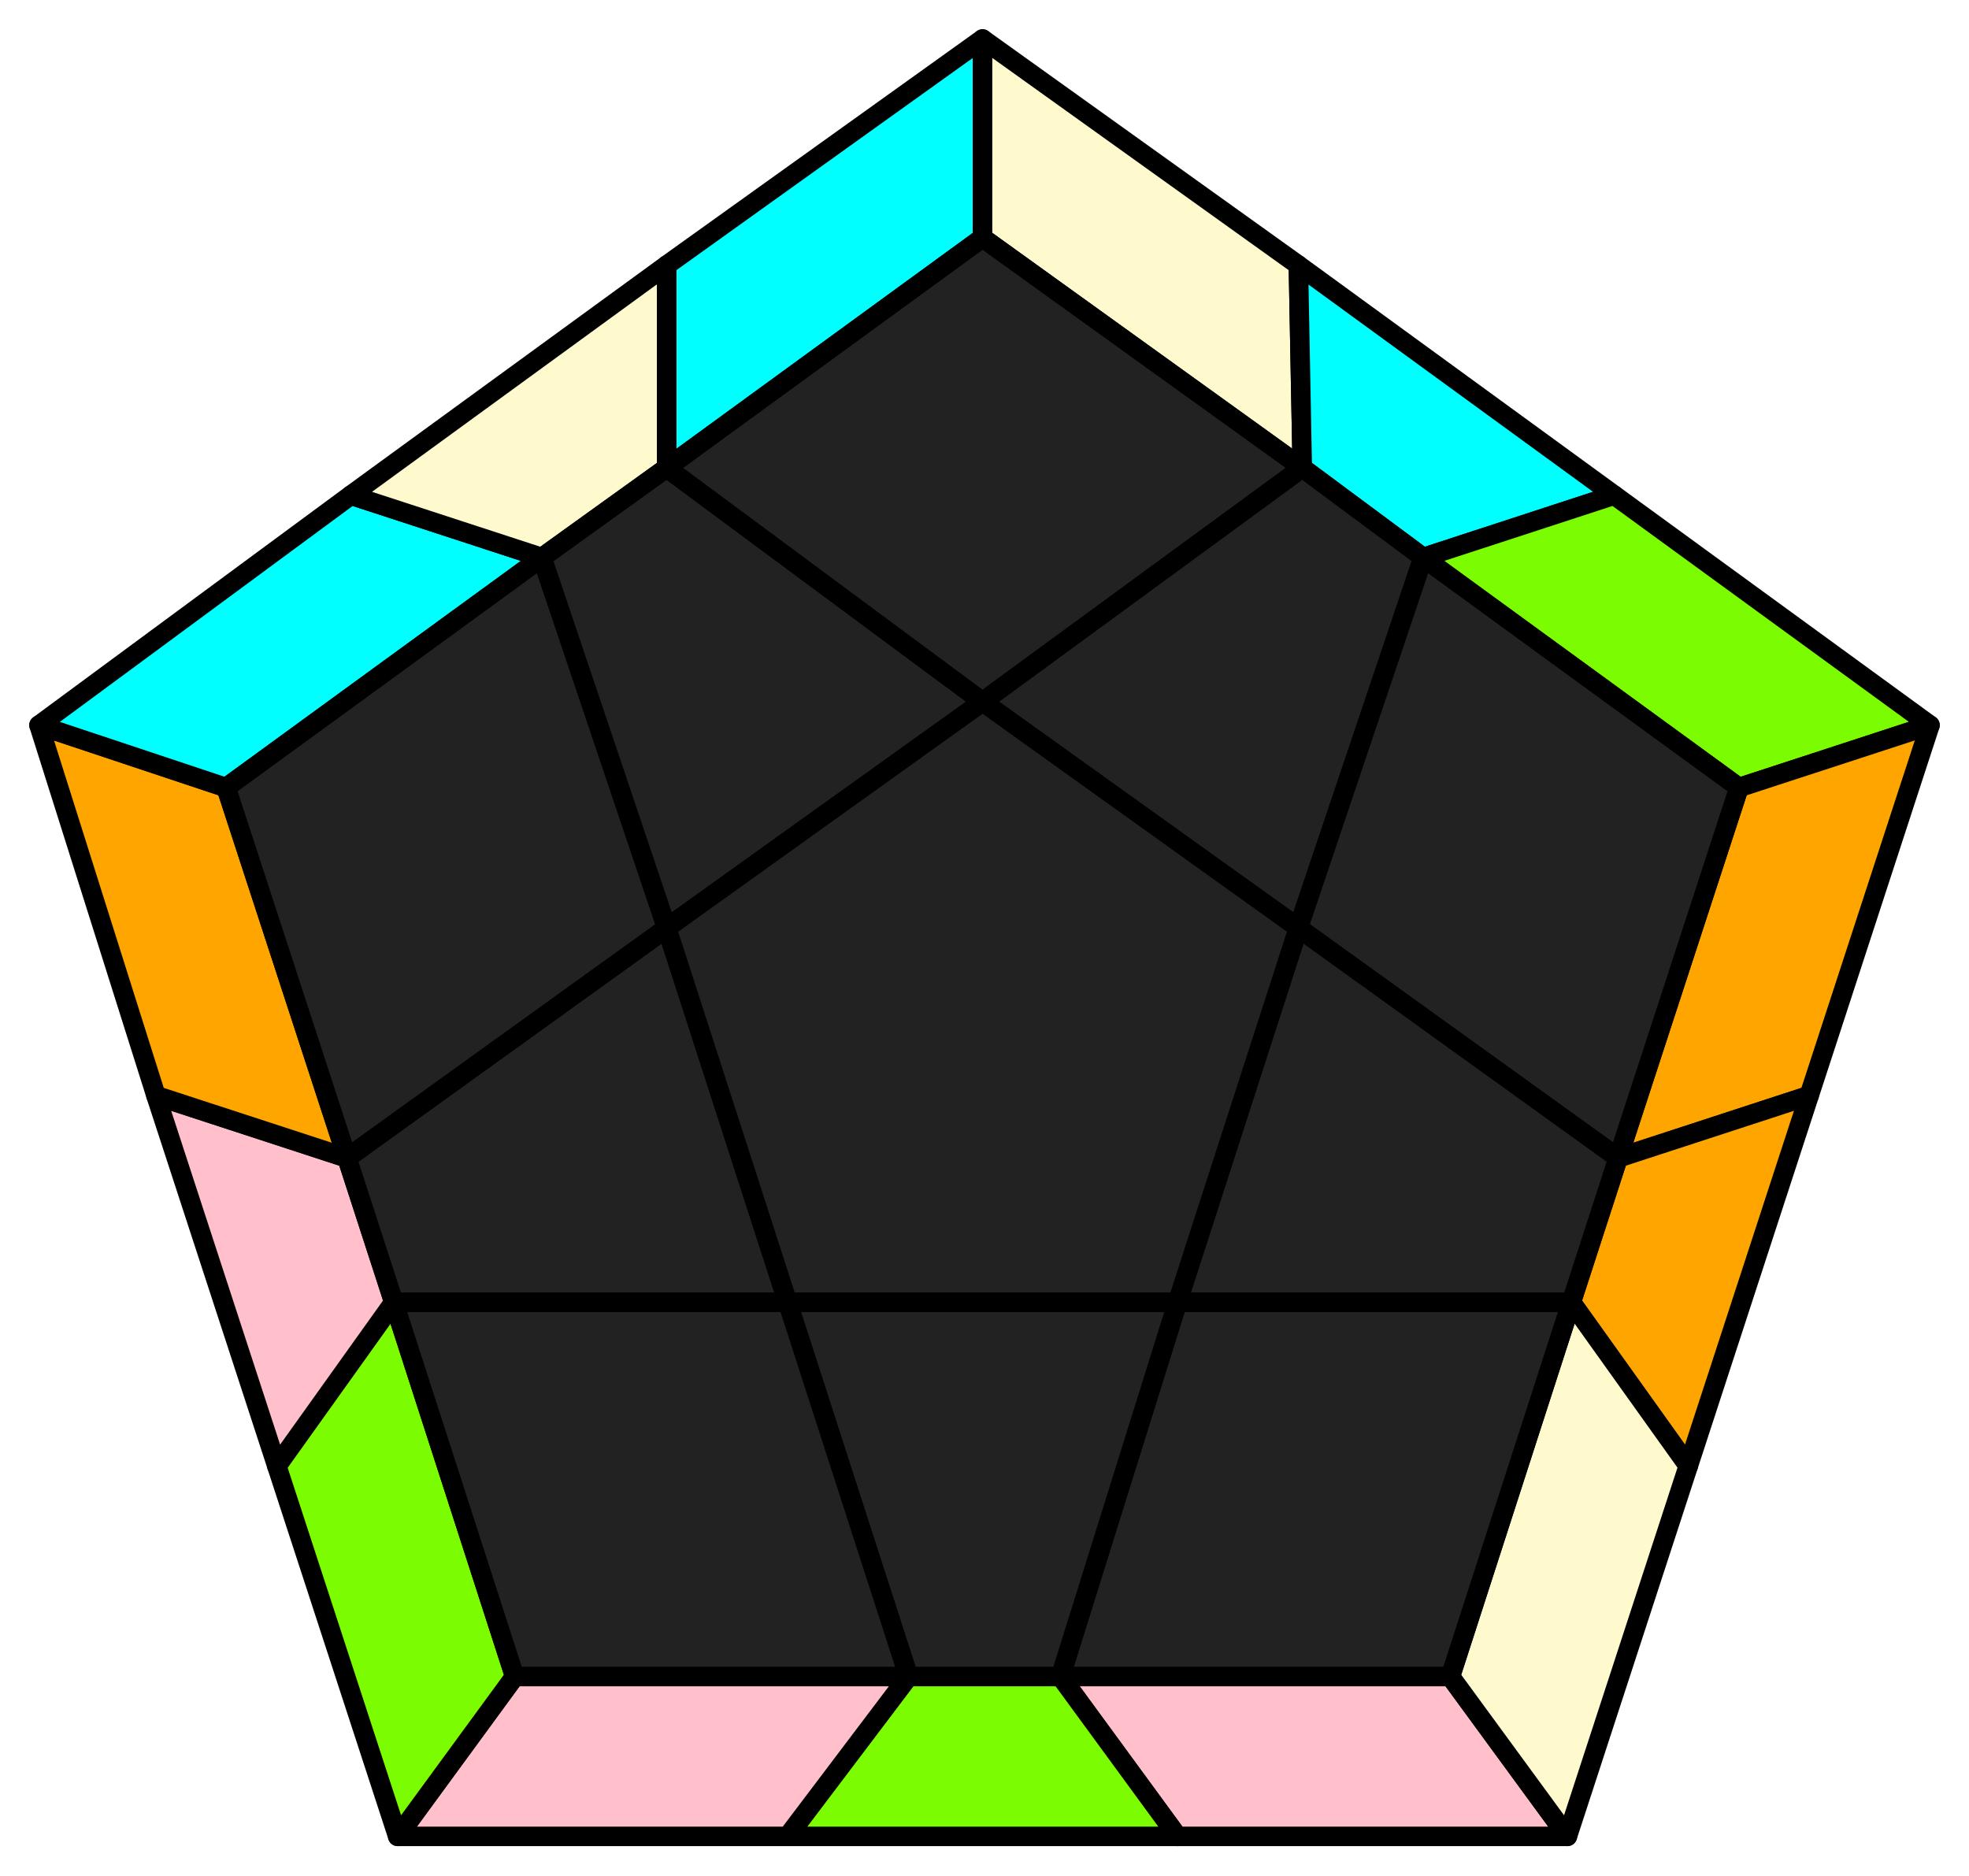
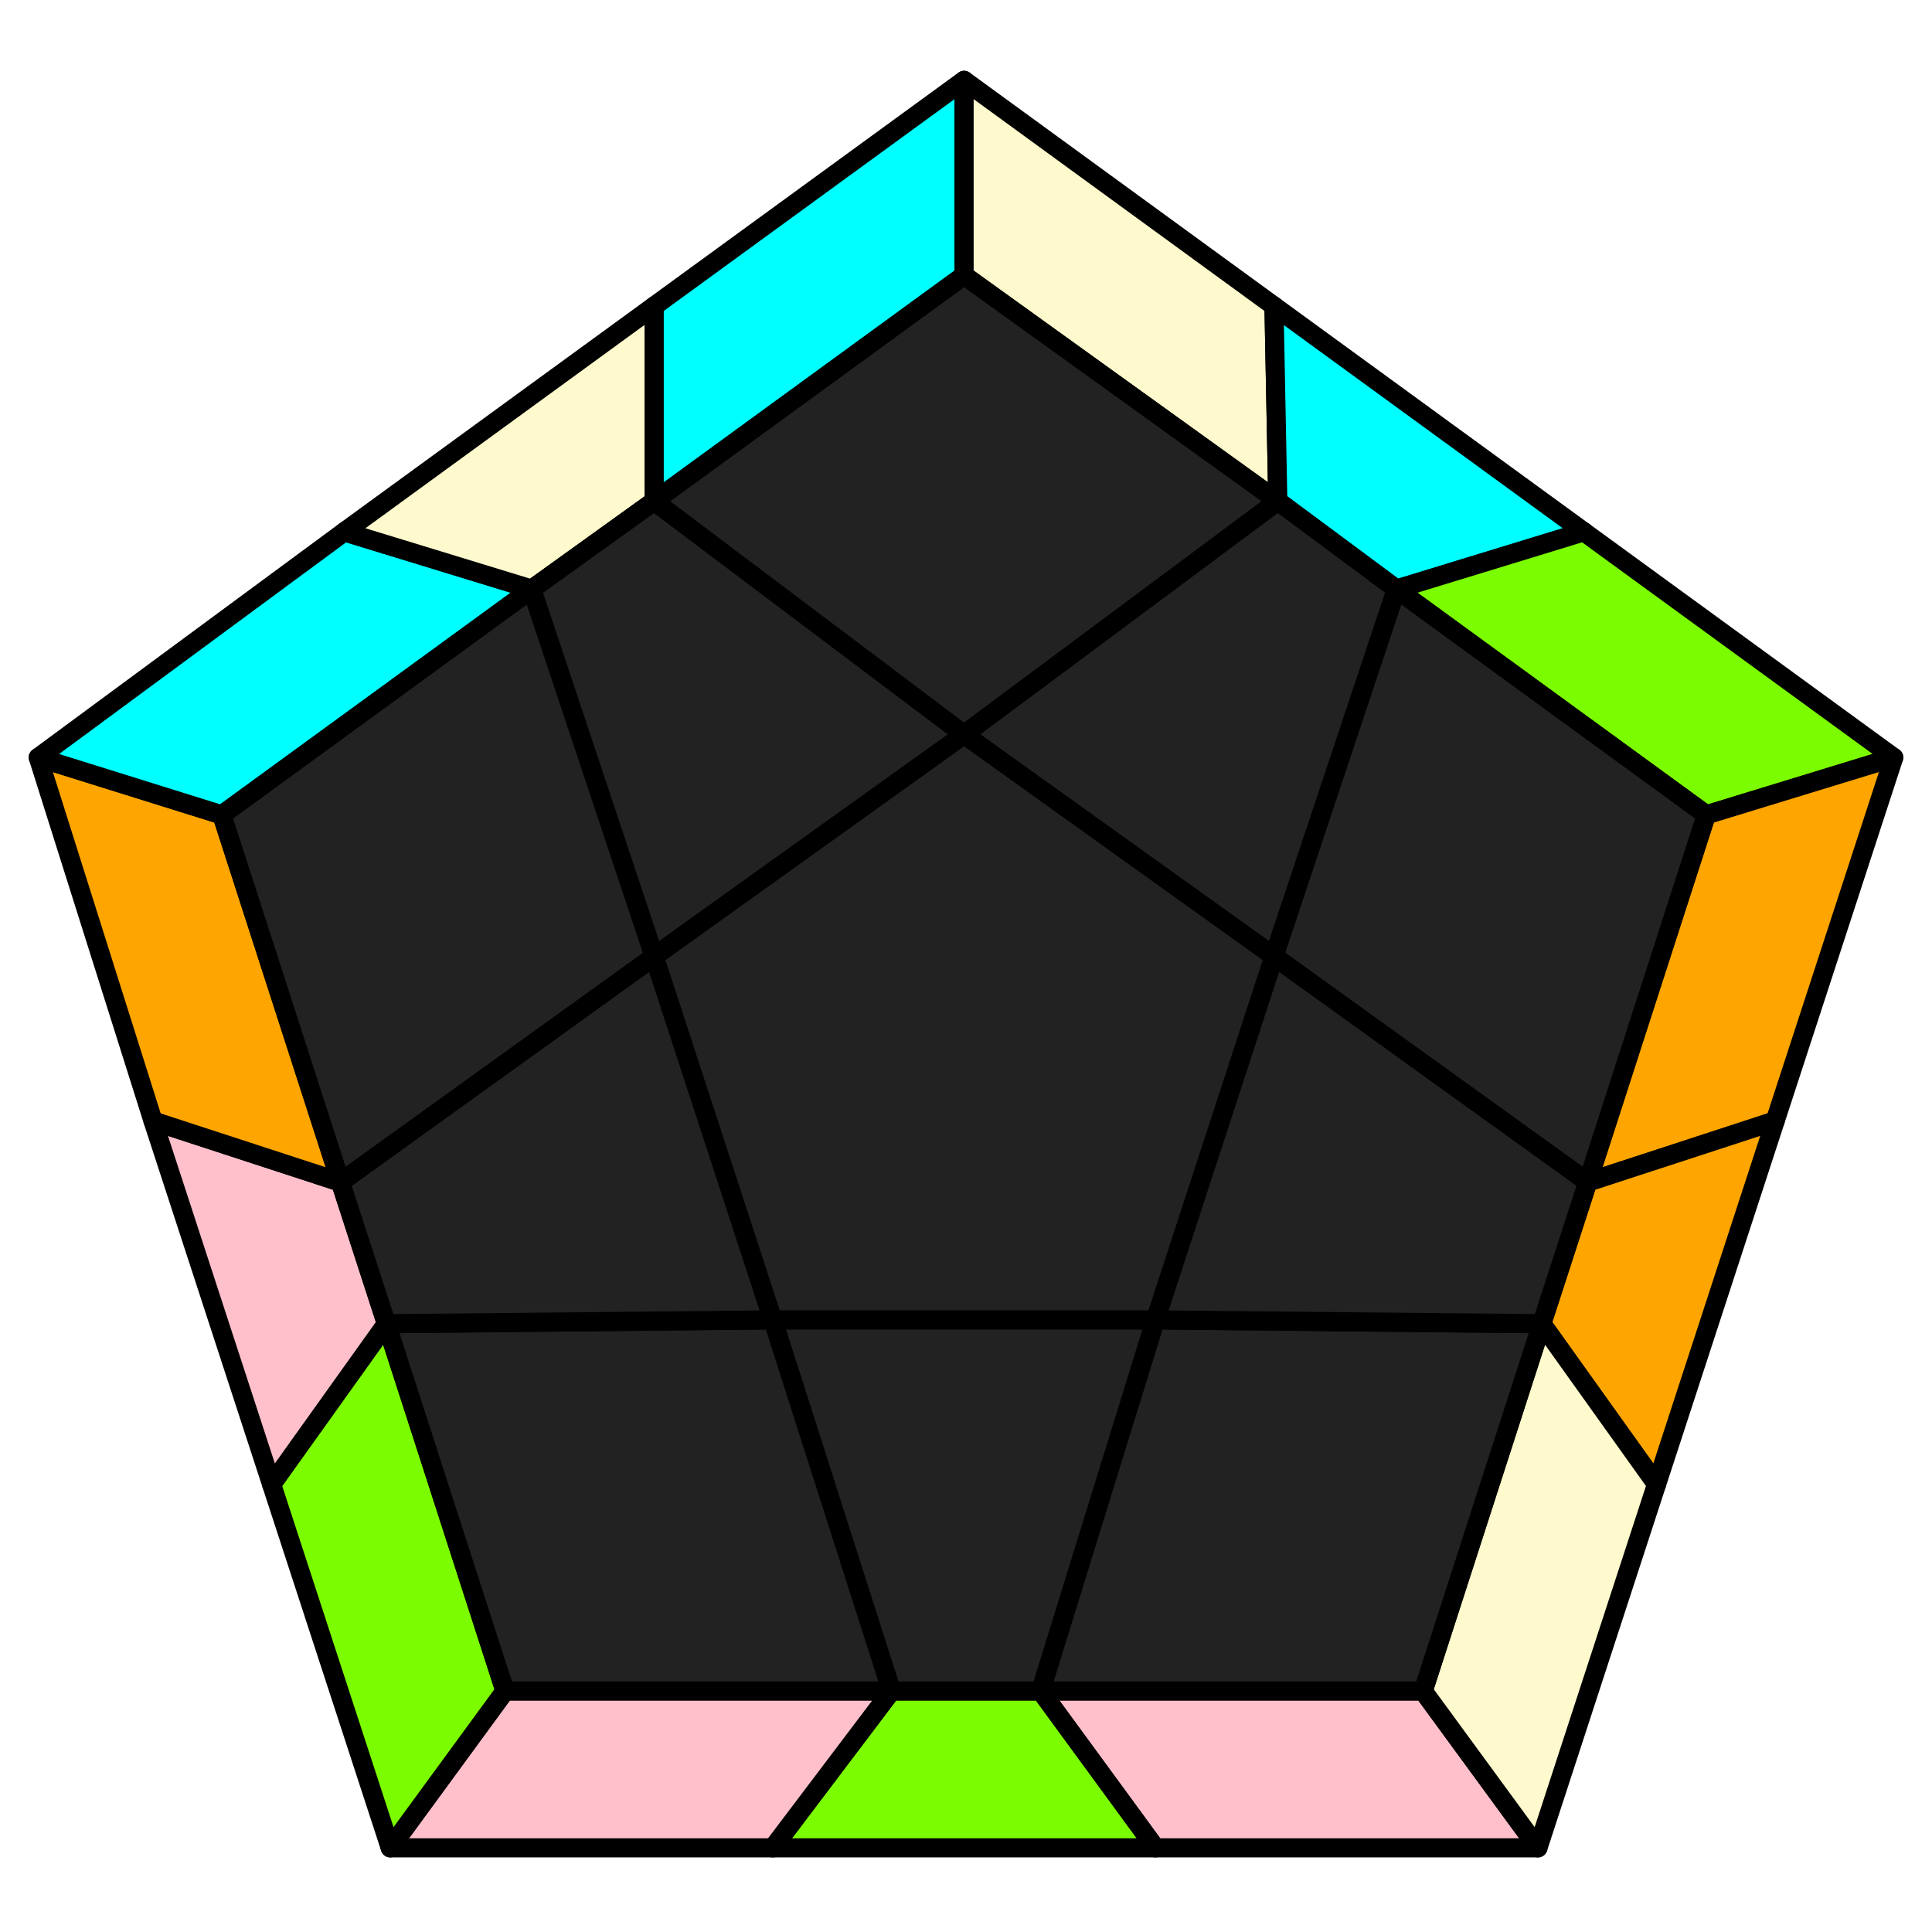
- <svg xmlns="http://www.w3.org/2000/svg" id="38" width="505" height="481">
+ <svg xmlns="http://www.w3.org/2000/svg" id="38" viewBox="0 0 505 505">
  <style>
polygon { stroke: black; stroke-width: 5px; stroke-linejoin: round;}
.green {fill: #7cfc00;}
.orange {fill: #ffa500;}
.blue {fill: #00ffff;}
.beige {fill: #fffacd;}
.pink {fill: #ffc0cb;}
.grey {fill: #222;}
</style>
-   <polygon class="pink" points="402 471 302 471 272 430 372 430" />
-   <polygon class="green" points="302 471 202 471 233 430 272 430" />
-   <polygon class="pink" points="202 471 102 471 132 430 233 430" />
-   <polygon class="green" points="102 471 71 376 101 334 132 430" />
-   <polygon class="pink" points="71 376 40 281 89 297 101 334" />
-   <polygon class="orange" points="40 281 10 186 58 202 89 297" />
-   <polygon class="blue" points="10 186 90 127 139 143 58 202" />
-   <polygon class="beige" points="90 127 171 68 171 120 139 143" />
-   <polygon class="blue" points="171 68 252 10 252 61 171 120" />
-   <polygon class="beige" points="252 10 333 68 334 120 252 61" />
-   <polygon class="blue" points="333 68 414 127 365 143 334 120" />
-   <polygon class="green" points="414 127 495 186 446 202 365 143" />
-   <polygon class="orange" points="495 186 464 281 415 297 446 202" />
-   <polygon class="orange" points="464 281 433 376 403 334 415 297" />
-   <polygon class="beige" points="433 376 402 471 372 430 403 334" />
-   <polygon class="grey" points="372 430 272 430 302 334 403 334" />
-   <polygon class="grey" points="272 430 233 430 202 334 302 334" />
-   <polygon class="grey" points="132 430 101 334 202 334 233 430" />
-   <polygon class="grey" points="101 334 89 297 171 238 202 334" />
-   <polygon class="grey" points="58 202 139 143 171 238 89 297" />
-   <polygon class="grey" points="139 143 171 120 252 180 171 238" />
-   <polygon class="grey" points="252 61 334 120 252 180 171 120" />
-   <polygon class="grey" points="334 120 365 143 333 238 252 180" />
-   <polygon class="grey" points="446 202 415 297 333 238 365 143" />
-   <polygon class="grey" points="415 297 403 334 302 334 333 238" />
-   <polygon class="grey" points="302 334 202 334 171 238 252 180 333 238" />
+   <polygon class="pink" points="402 483 302 483 272 442 372 442" />
+   <polygon class="green" points="302 483 202 483 233 442 272 442" />
+   <polygon class="pink" points="202 483 102 483 132 442 233 442" />
+   <polygon class="green" points="102 483 71 388 101 346 132 442" />
+   <polygon class="pink" points="71 388 40 293 89 309 101 346" />
+   <polygon class="orange" points="40 293 10 198 58 213 89 309" />
+   <polygon class="blue" points="10 198 90 139 139 154 58 213" />
+   <polygon class="beige" points="90 139 171 80 171 131 139 154" />
+   <polygon class="blue" points="171 80 252 21 252 72 171 131" />
+   <polygon class="beige" points="252 21 333 80 334 131 252 72" />
+   <polygon class="blue" points="333 80 414 139 365 154 334 131" />
+   <polygon class="green" points="414 139 495 198 446 213 365 154" />
+   <polygon class="orange" points="495 198 464 293 415 309 446 213" />
+   <polygon class="orange" points="464 293 433 388 403 346 415 309" />
+   <polygon class="beige" points="433 388 402 483 372 442 403 346" />
+   <polygon class="grey" points="372 442 272 442 302 345 403 346" />
+   <polygon class="grey" points="272 442 233 442 202 345 302 345" />
+   <polygon class="grey" points="132 442 101 346 202 345 233 442" />
+   <polygon class="grey" points="101 346 89 309 171 250 202 345" />
+   <polygon class="grey" points="58 213 139 154 171 250 89 309" />
+   <polygon class="grey" points="139 154 171 131 252 192 171 250" />
+   <polygon class="grey" points="252 72 334 131 252 192 171 131" />
+   <polygon class="grey" points="334 131 365 154 333 250 252 192" />
+   <polygon class="grey" points="446 213 415 309 333 250 365 154" />
+   <polygon class="grey" points="415 309 403 346 302 345 333 250" />
+   <polygon class="grey" points="302 345 202 345 171 250 252 192 333 250" />
</svg>
